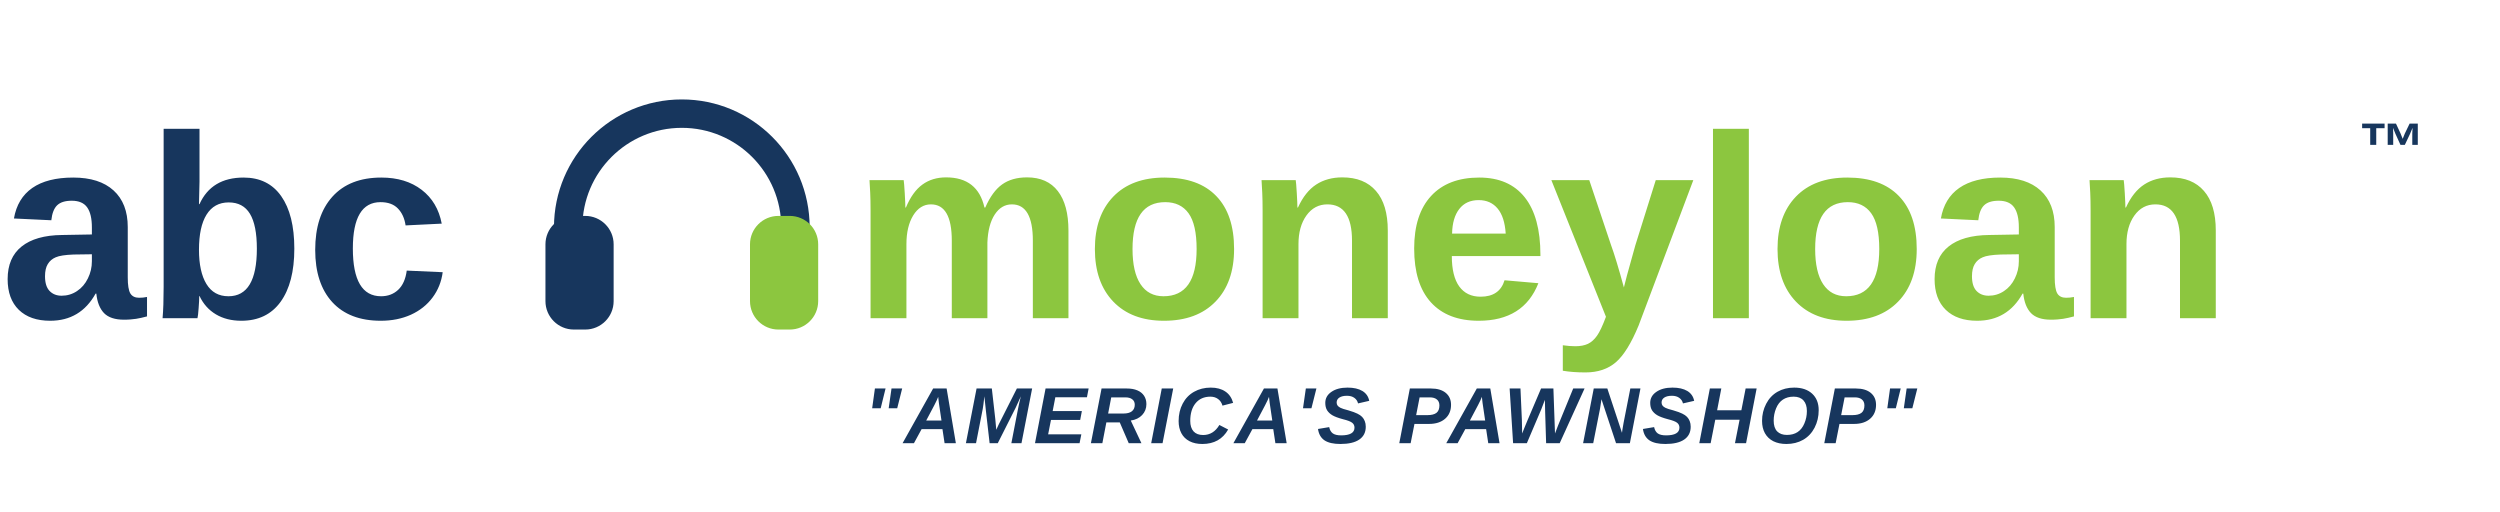
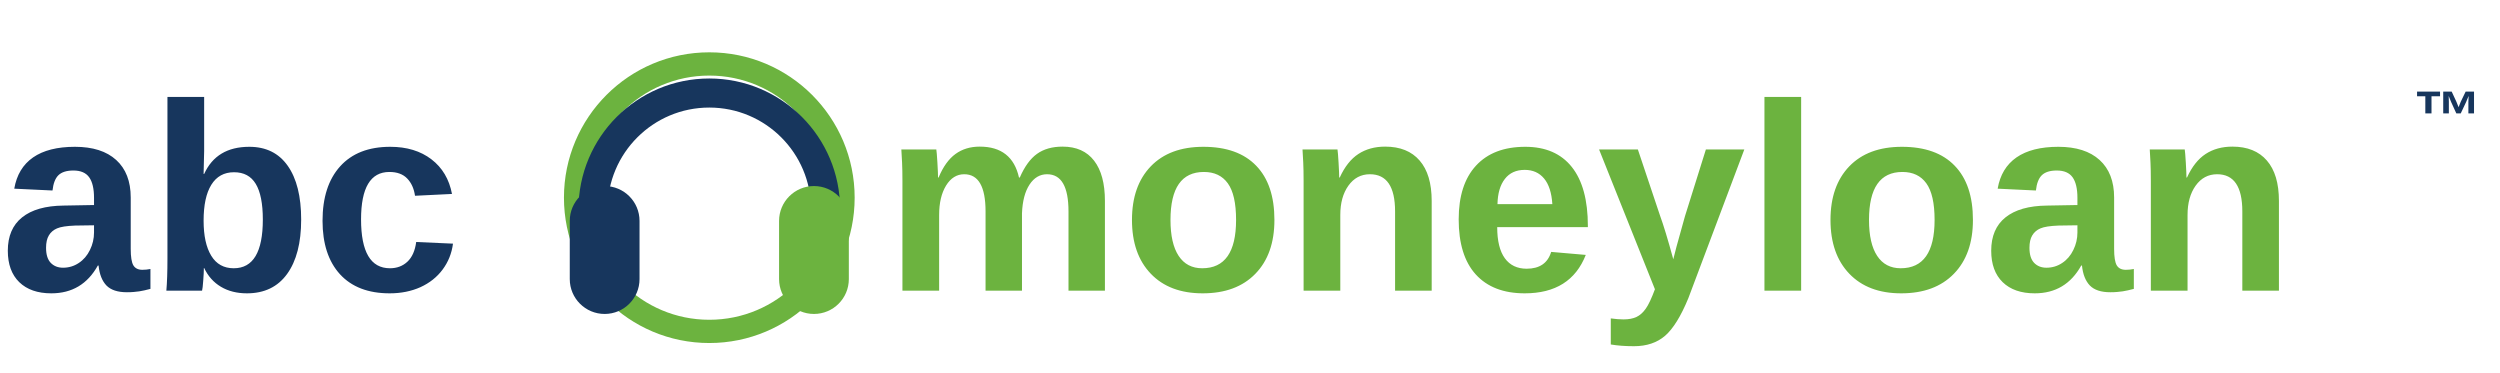
- <svg xmlns="http://www.w3.org/2000/svg" viewBox="0 0 440 90" width="440" height="90">
+ <svg xmlns="http://www.w3.org/2000/svg" viewBox="0 0 430 64" width="430" height="64">
  <style>
-     .abc { font: 800 46px 'Segoe UI', Arial, sans-serif; fill: #17365d; }
-     .money { font: 800 46px 'Segoe UI', Arial, sans-serif; fill: #8cc63f; }
-     .tm { font: 700 12px 'Segoe UI', Arial, sans-serif; fill: #17365d; }
-     .tag { font: italic 700 14px 'Segoe UI', Arial, sans-serif; fill: #17365d; letter-spacing: .5px; }
+     .abc   { font: 800 46px 'Segoe UI', Arial, sans-serif; fill: #17365d; }
+     .money { font: 800 46px 'Segoe UI', Arial, sans-serif; fill: #6cb33f; }
+     .tm    { font: 700 12px 'Segoe UI', Arial, sans-serif; fill: #17365d; }
  </style>
-   <g transform="translate(96,20)">
-     <path d="M4 20 A20 20 0 0 1 44 20" fill="none" stroke="#17365d" stroke-width="5" stroke-linecap="round" />
-     <rect x="0" y="18" width="12" height="20" rx="5" fill="#17365d" />
-     <rect x="36" y="18" width="12" height="20" rx="5" fill="#8cc63f" />
+   <text x="0" y="50" class="abc">abc</text>
+   <g transform="translate(98,8)">
+     <circle cx="24" cy="26" r="23" fill="none" stroke="#6cb33f" stroke-width="4" />
+     <path d="M4 28 A20 20 0 0 1 44 28" fill="none" stroke="#17365d" stroke-width="5" stroke-linecap="round" />
+     <rect x="0" y="24" width="12" height="22" rx="6" fill="#17365d" />
+     <rect x="36" y="24" width="12" height="22" rx="6" fill="#6cb33f" />
  </g>
-   <text x="0" y="56" class="abc">abc</text>
-   <text x="150" y="56" class="money">moneyloan</text>
-   <text x="415" y="30" class="tm">™</text>
-   <text x="152" y="78" class="tag">"AMERICA'S PAWNSHOP"</text>
+   <text x="152" y="50" class="money">moneyloan</text>
+   <text x="415" y="24" class="tm">™</text>
</svg>
